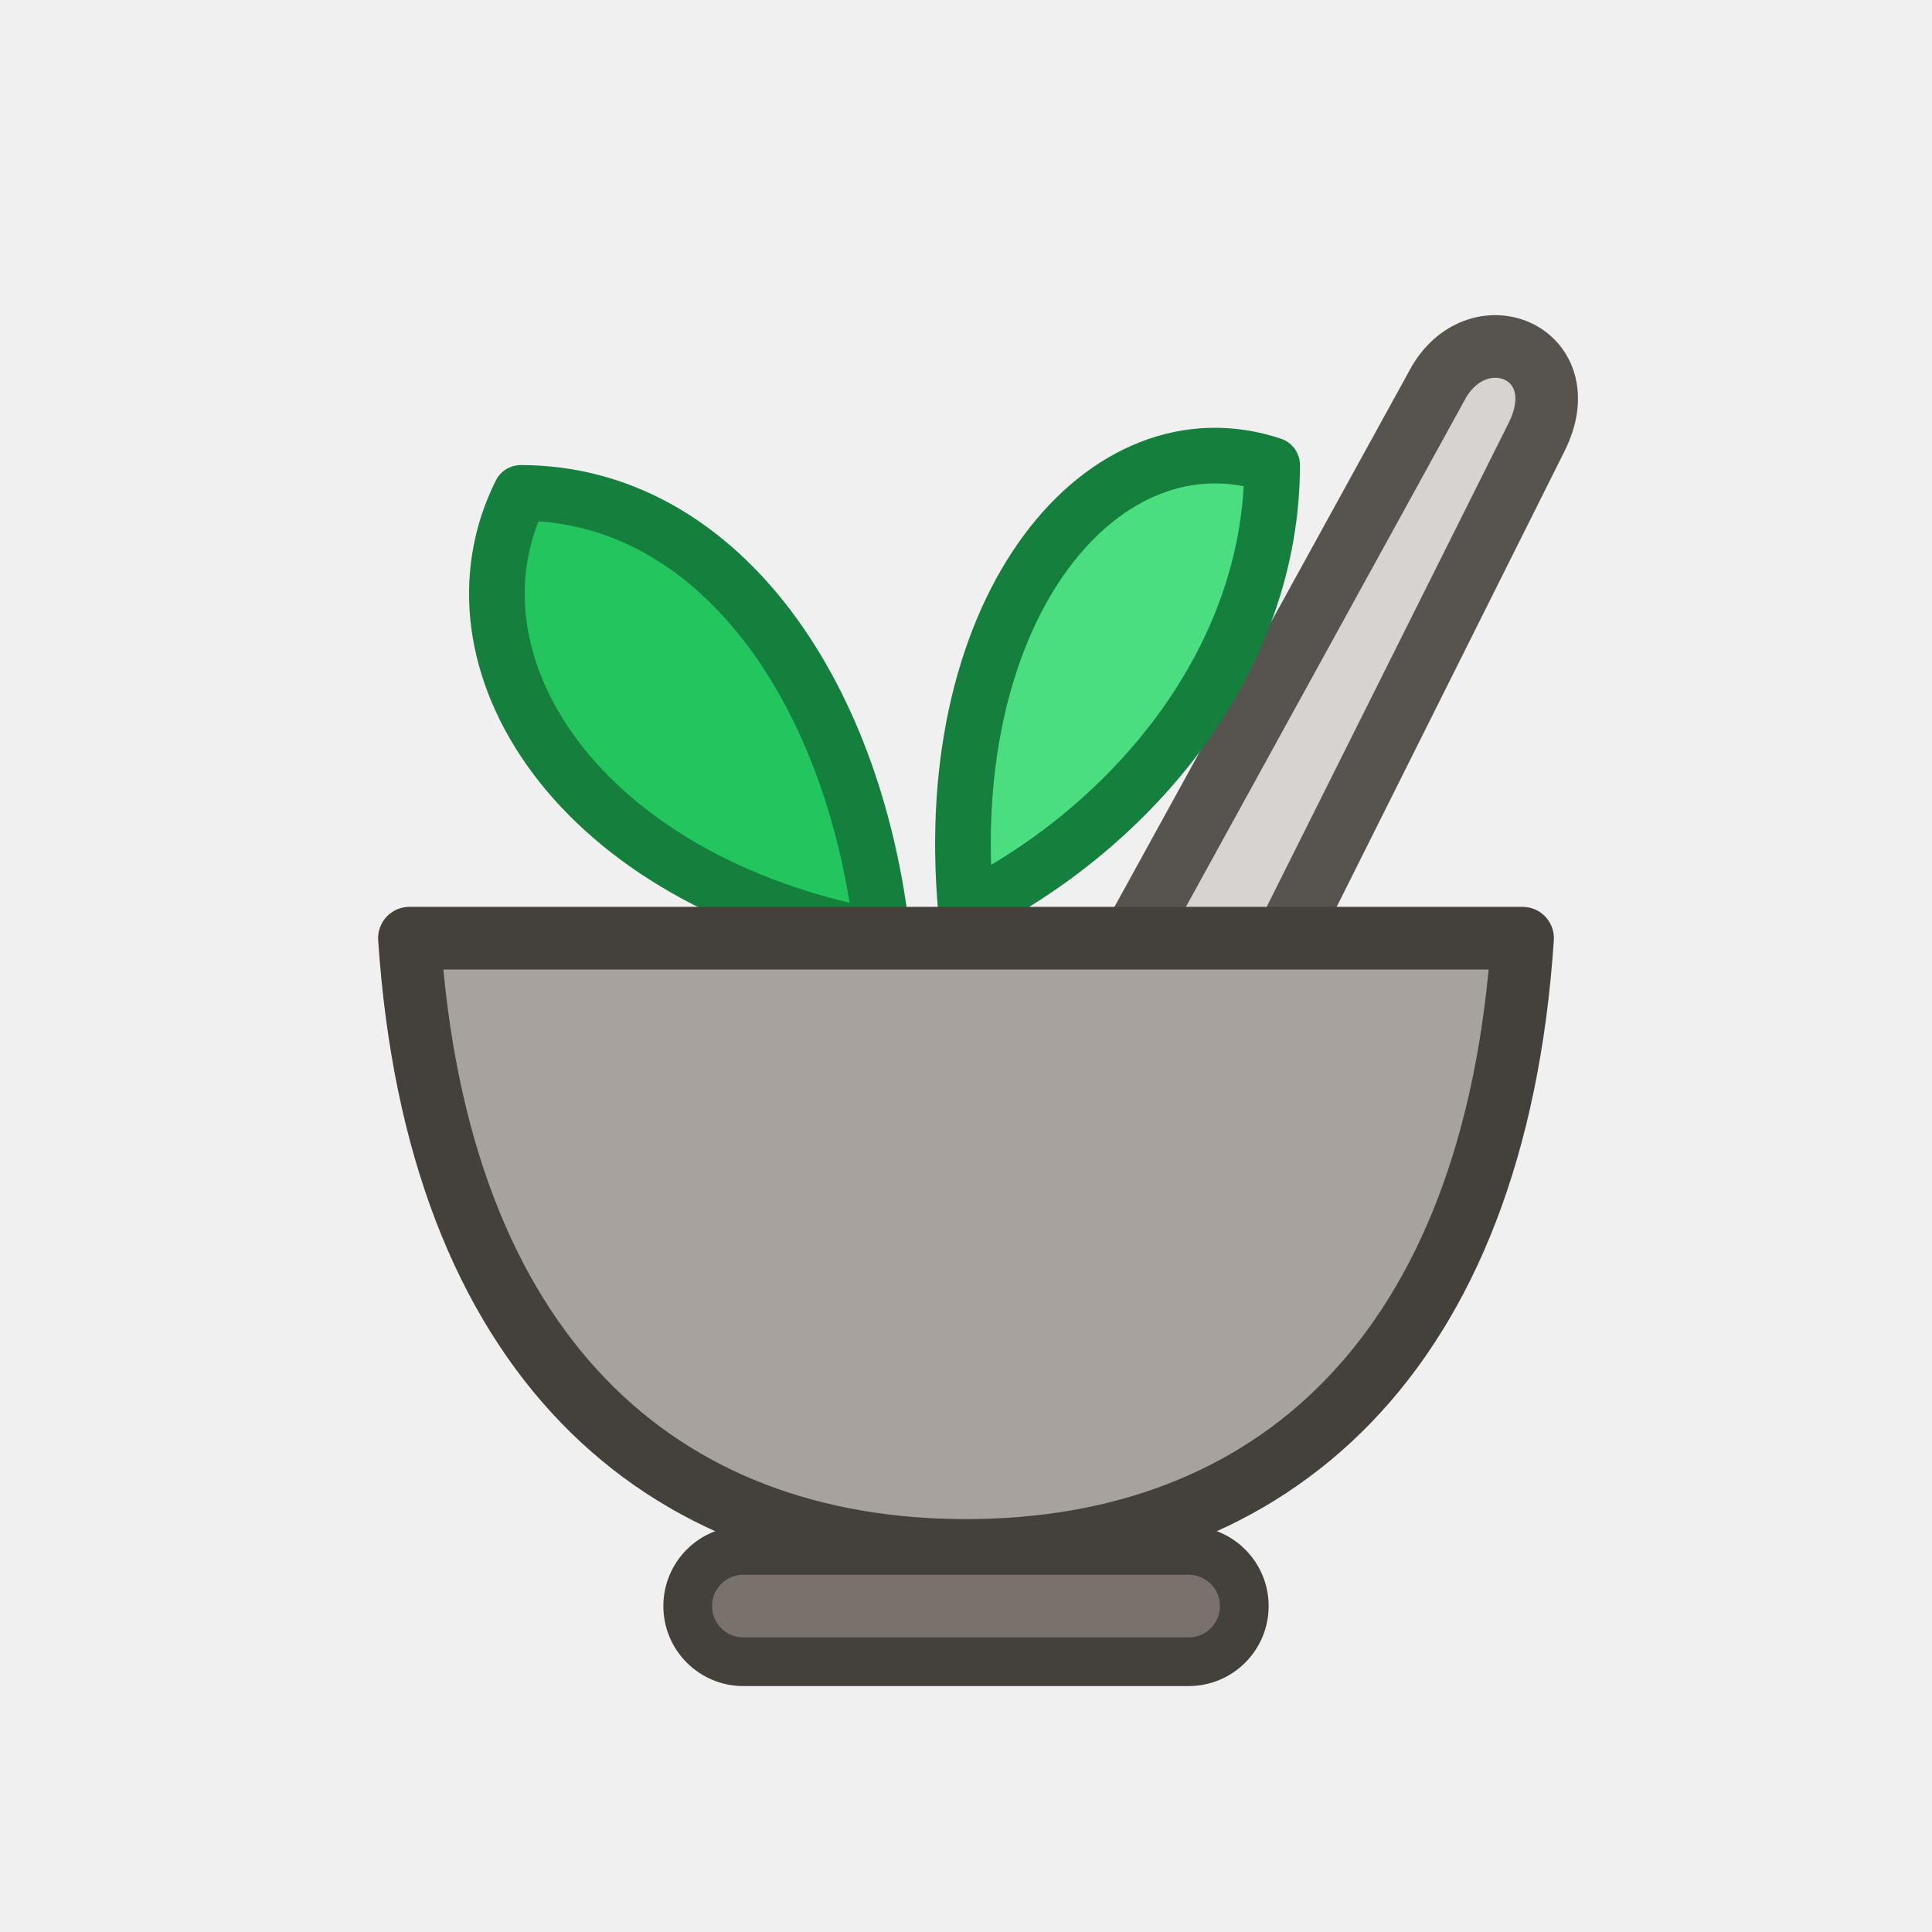
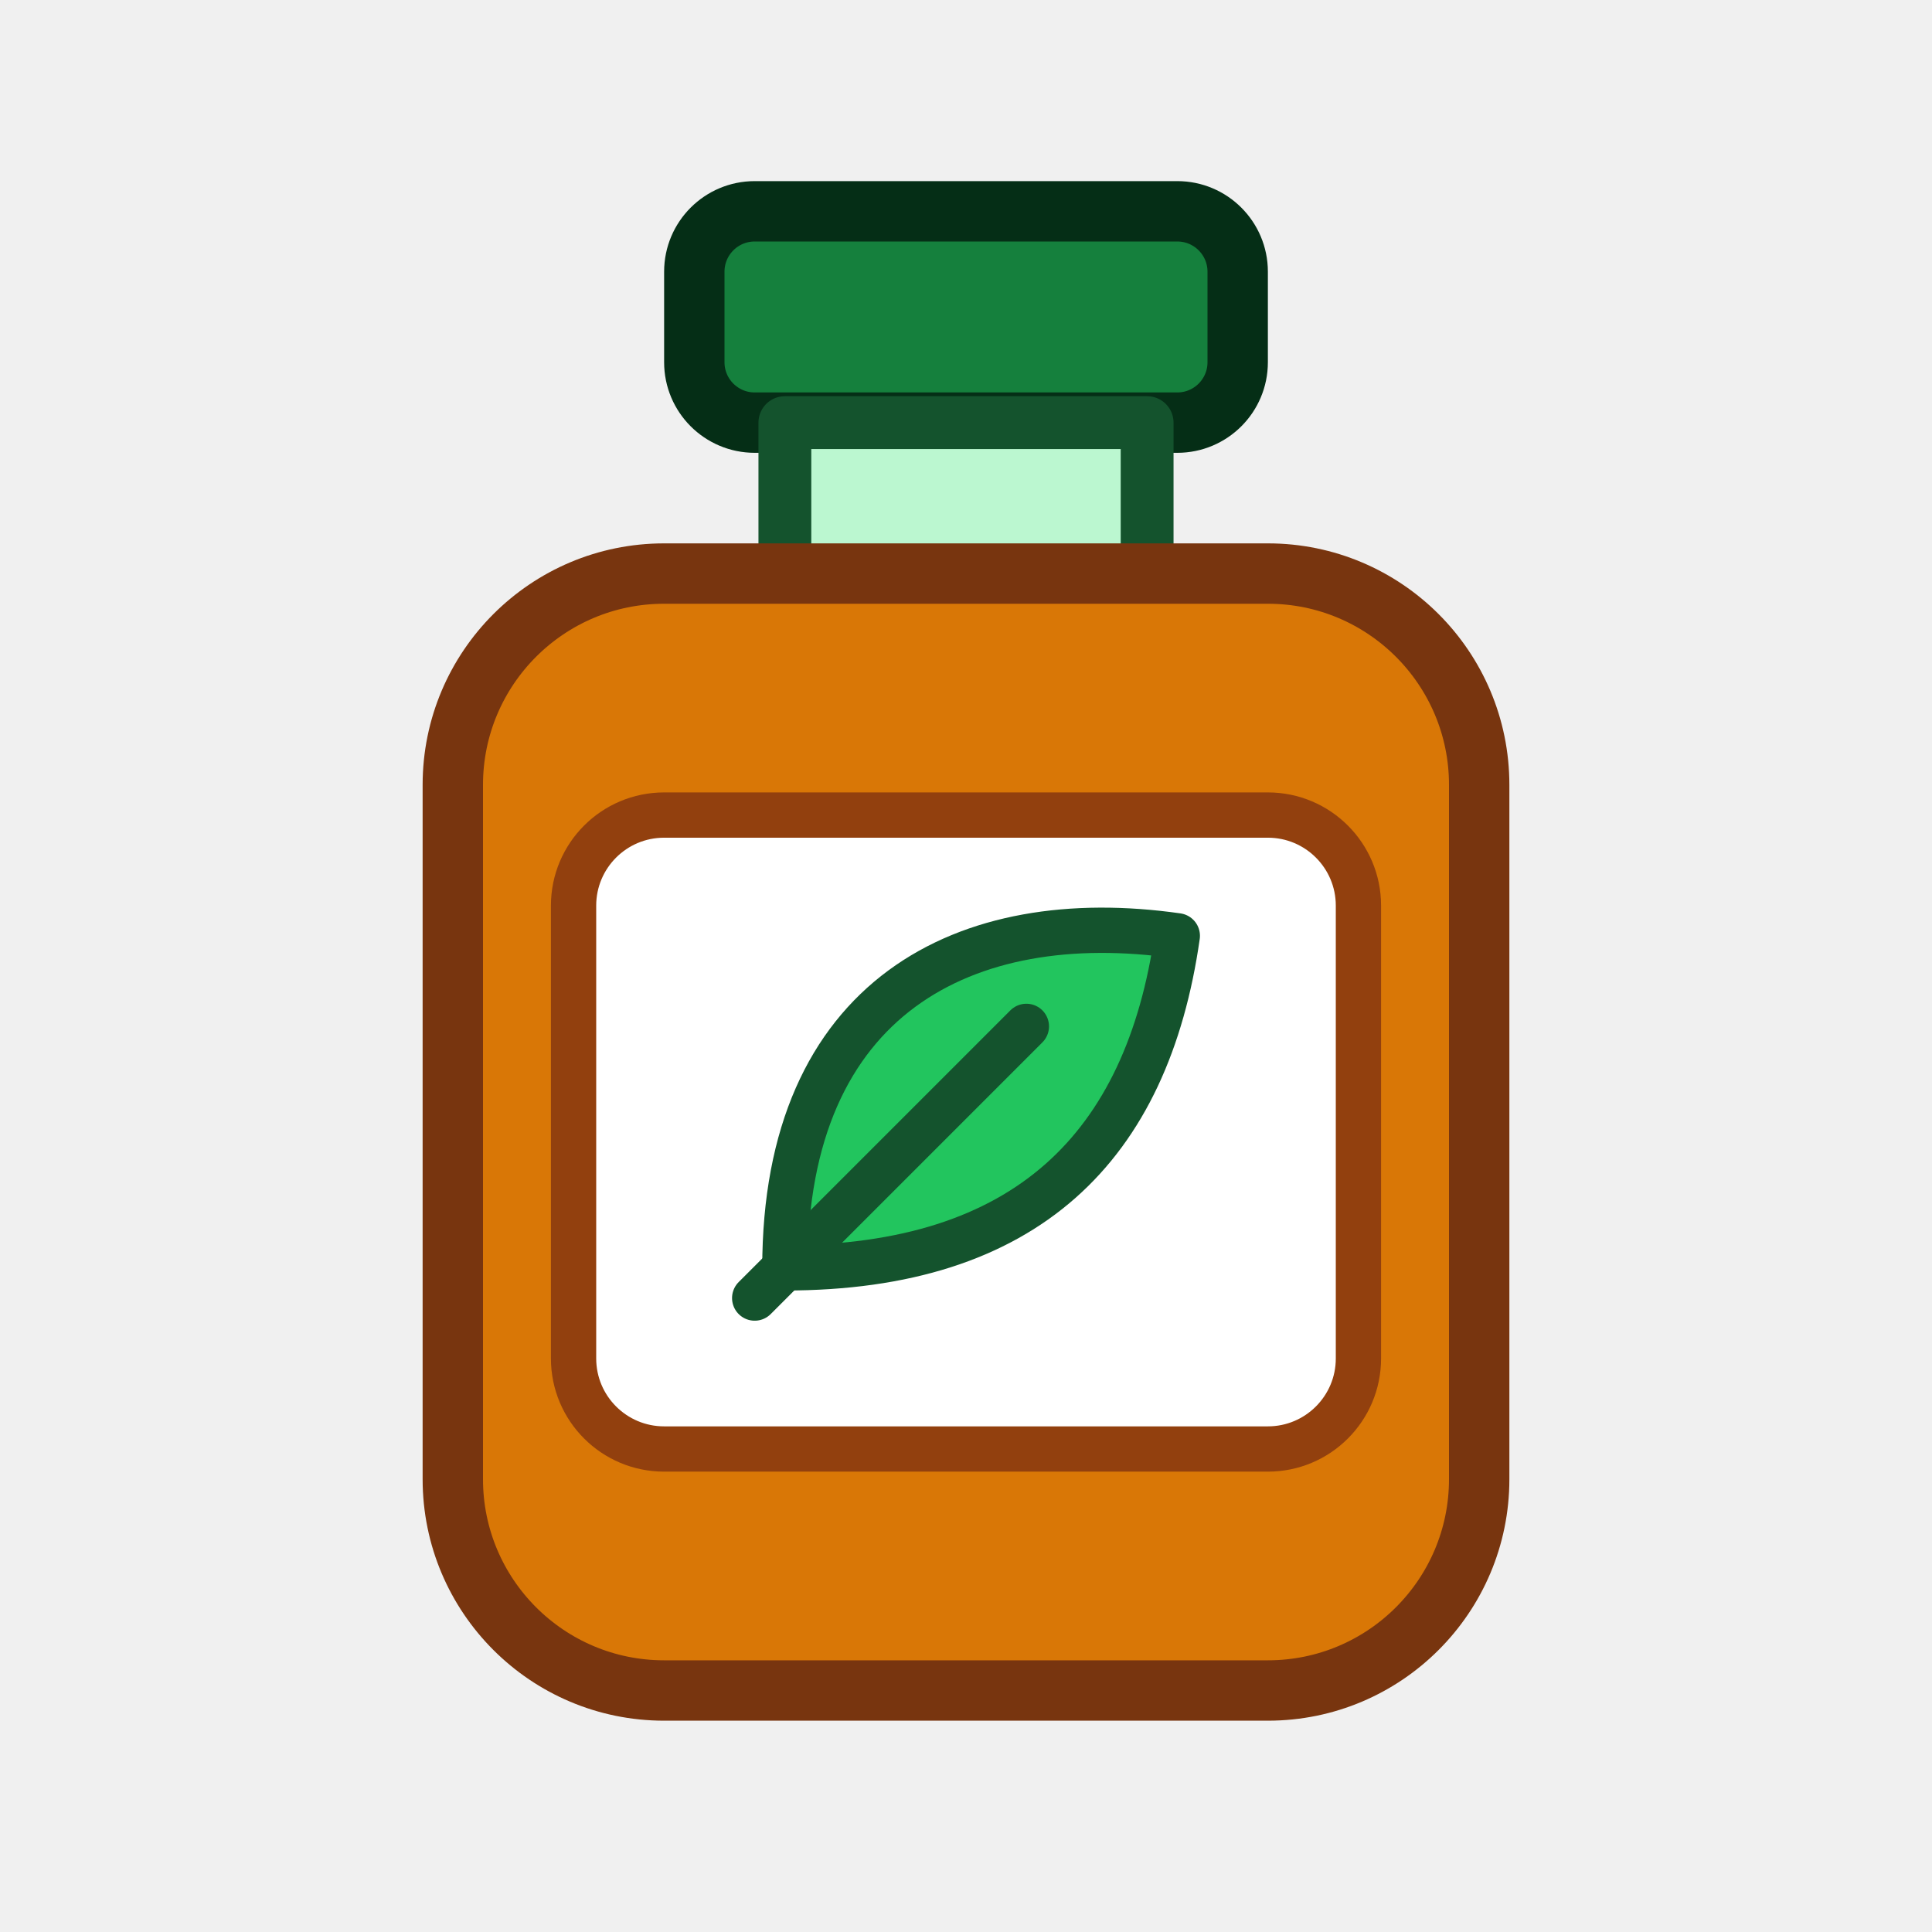
<svg xmlns="http://www.w3.org/2000/svg" viewBox="0 0 128 128" width="128" height="128">
-   <g data-normalized="1" transform="translate(5, 5) scale(0.921875)" stroke-linecap="round" stroke-linejoin="round">
-     <path d="M76 62 L98 22 C101 17 108 20 105 26 L86 64" fill="#D6D3D1" stroke="#57534E" stroke-width="4.5" />
-     <path d="M58 62 C36 58 26 42 32 30 C46 30 56 44 58 62 Z" fill="#22C55E" stroke="#15803D" stroke-width="4" />
-     <path d="M64 60 C62 38 74 24 86 28 C86 42 76 54 64 60 Z" fill="#4ADE80" stroke="#15803D" stroke-width="4" />
-     <path d="M24 62 L104 62 C102 92 86 106 64 106 C42 106 26 92 24 62 Z" fill="#A8A29E" stroke="#44403C" stroke-width="4.5" />
-     <rect x="44" y="106" width="40" height="8" rx="4" fill="#78716C" stroke="#44403C" stroke-width="3.5" />
+   <g stroke-linecap="round" stroke-linejoin="round">
+     <rect x="46" y="14" width="36" height="14" rx="4" fill="#15803D" stroke="#052E16" stroke-width="4" />
+     <rect x="52" y="28" width="24" height="10" fill="#BBF7D0" stroke="#14532D" stroke-width="3.5" />
+     <rect x="30" y="38" width="68" height="74" rx="14" fill="#D97706" stroke="#78350F" stroke-width="4" />
+     <rect x="38" y="54" width="52" height="42" rx="6" fill="#FFFFFF" stroke="#92400E" stroke-width="3" />
+     <path d="M52 84 C52 66 64 60 78 62 C76 76 68 84 52 84 Z" fill="#22C55E" stroke="#14532D" stroke-width="3" />
+     <path d="M50 86 L68 68" stroke="#14532D" stroke-width="3" />
  </g>
</svg>
